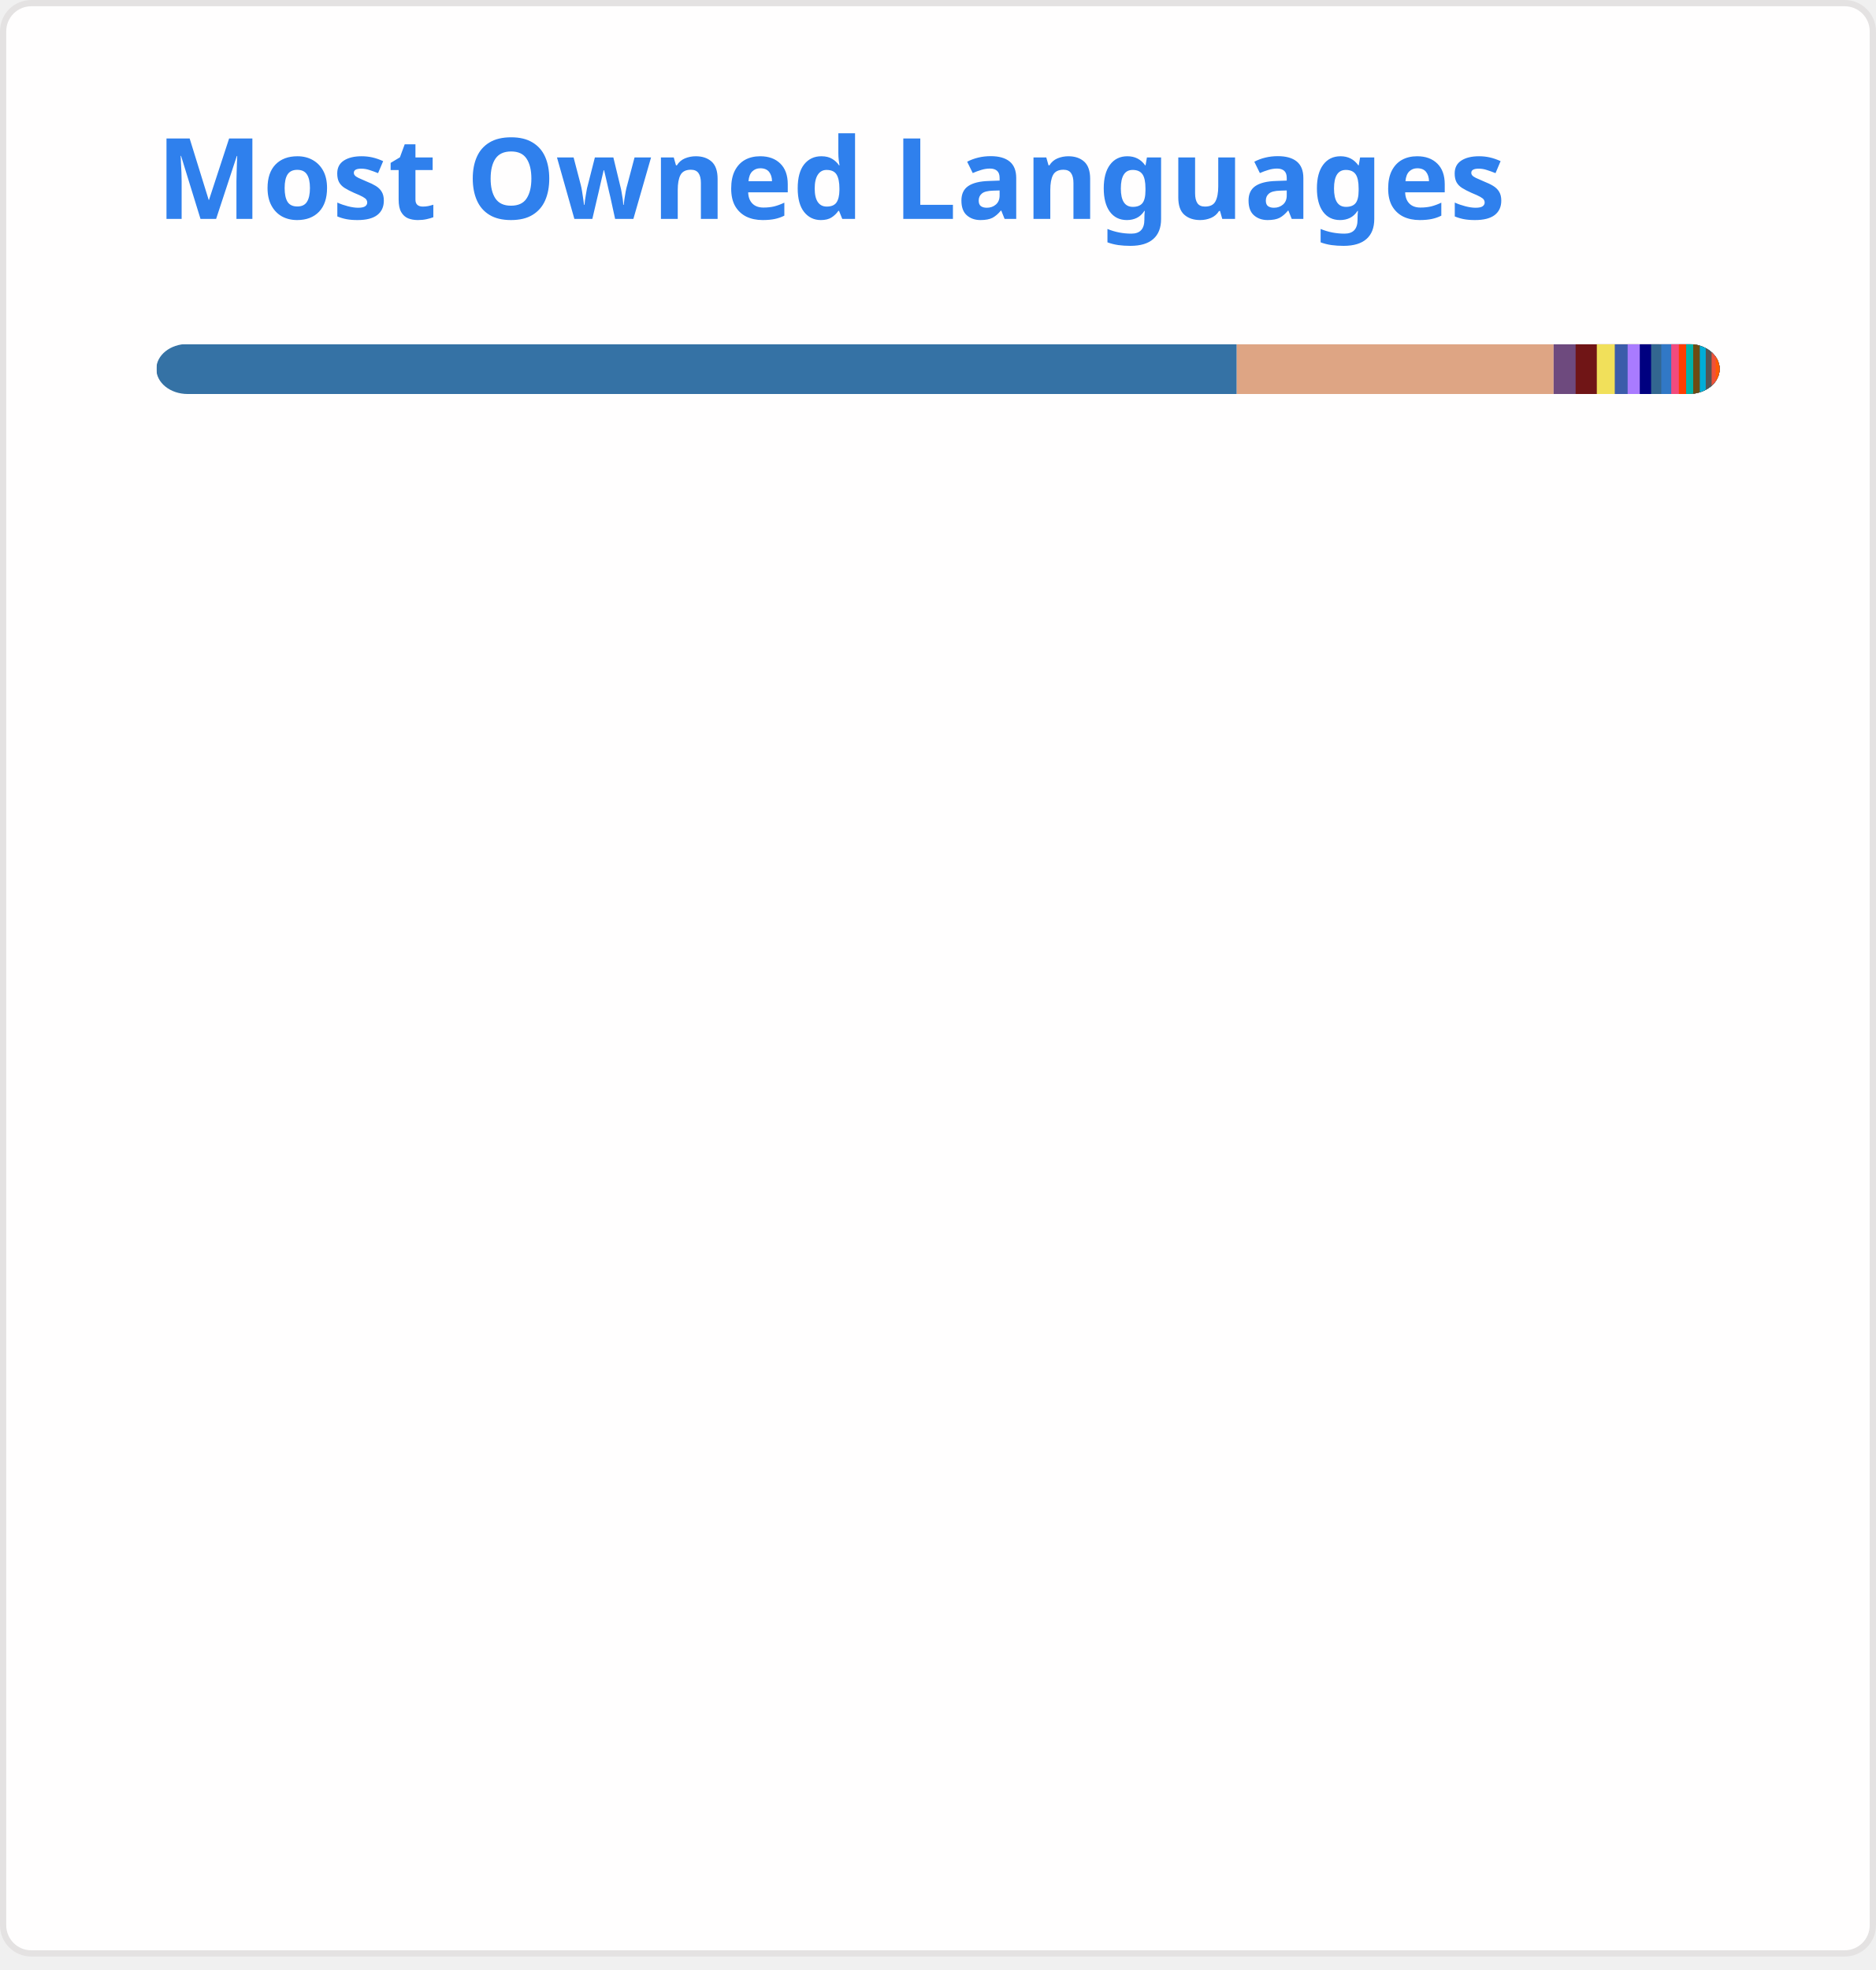
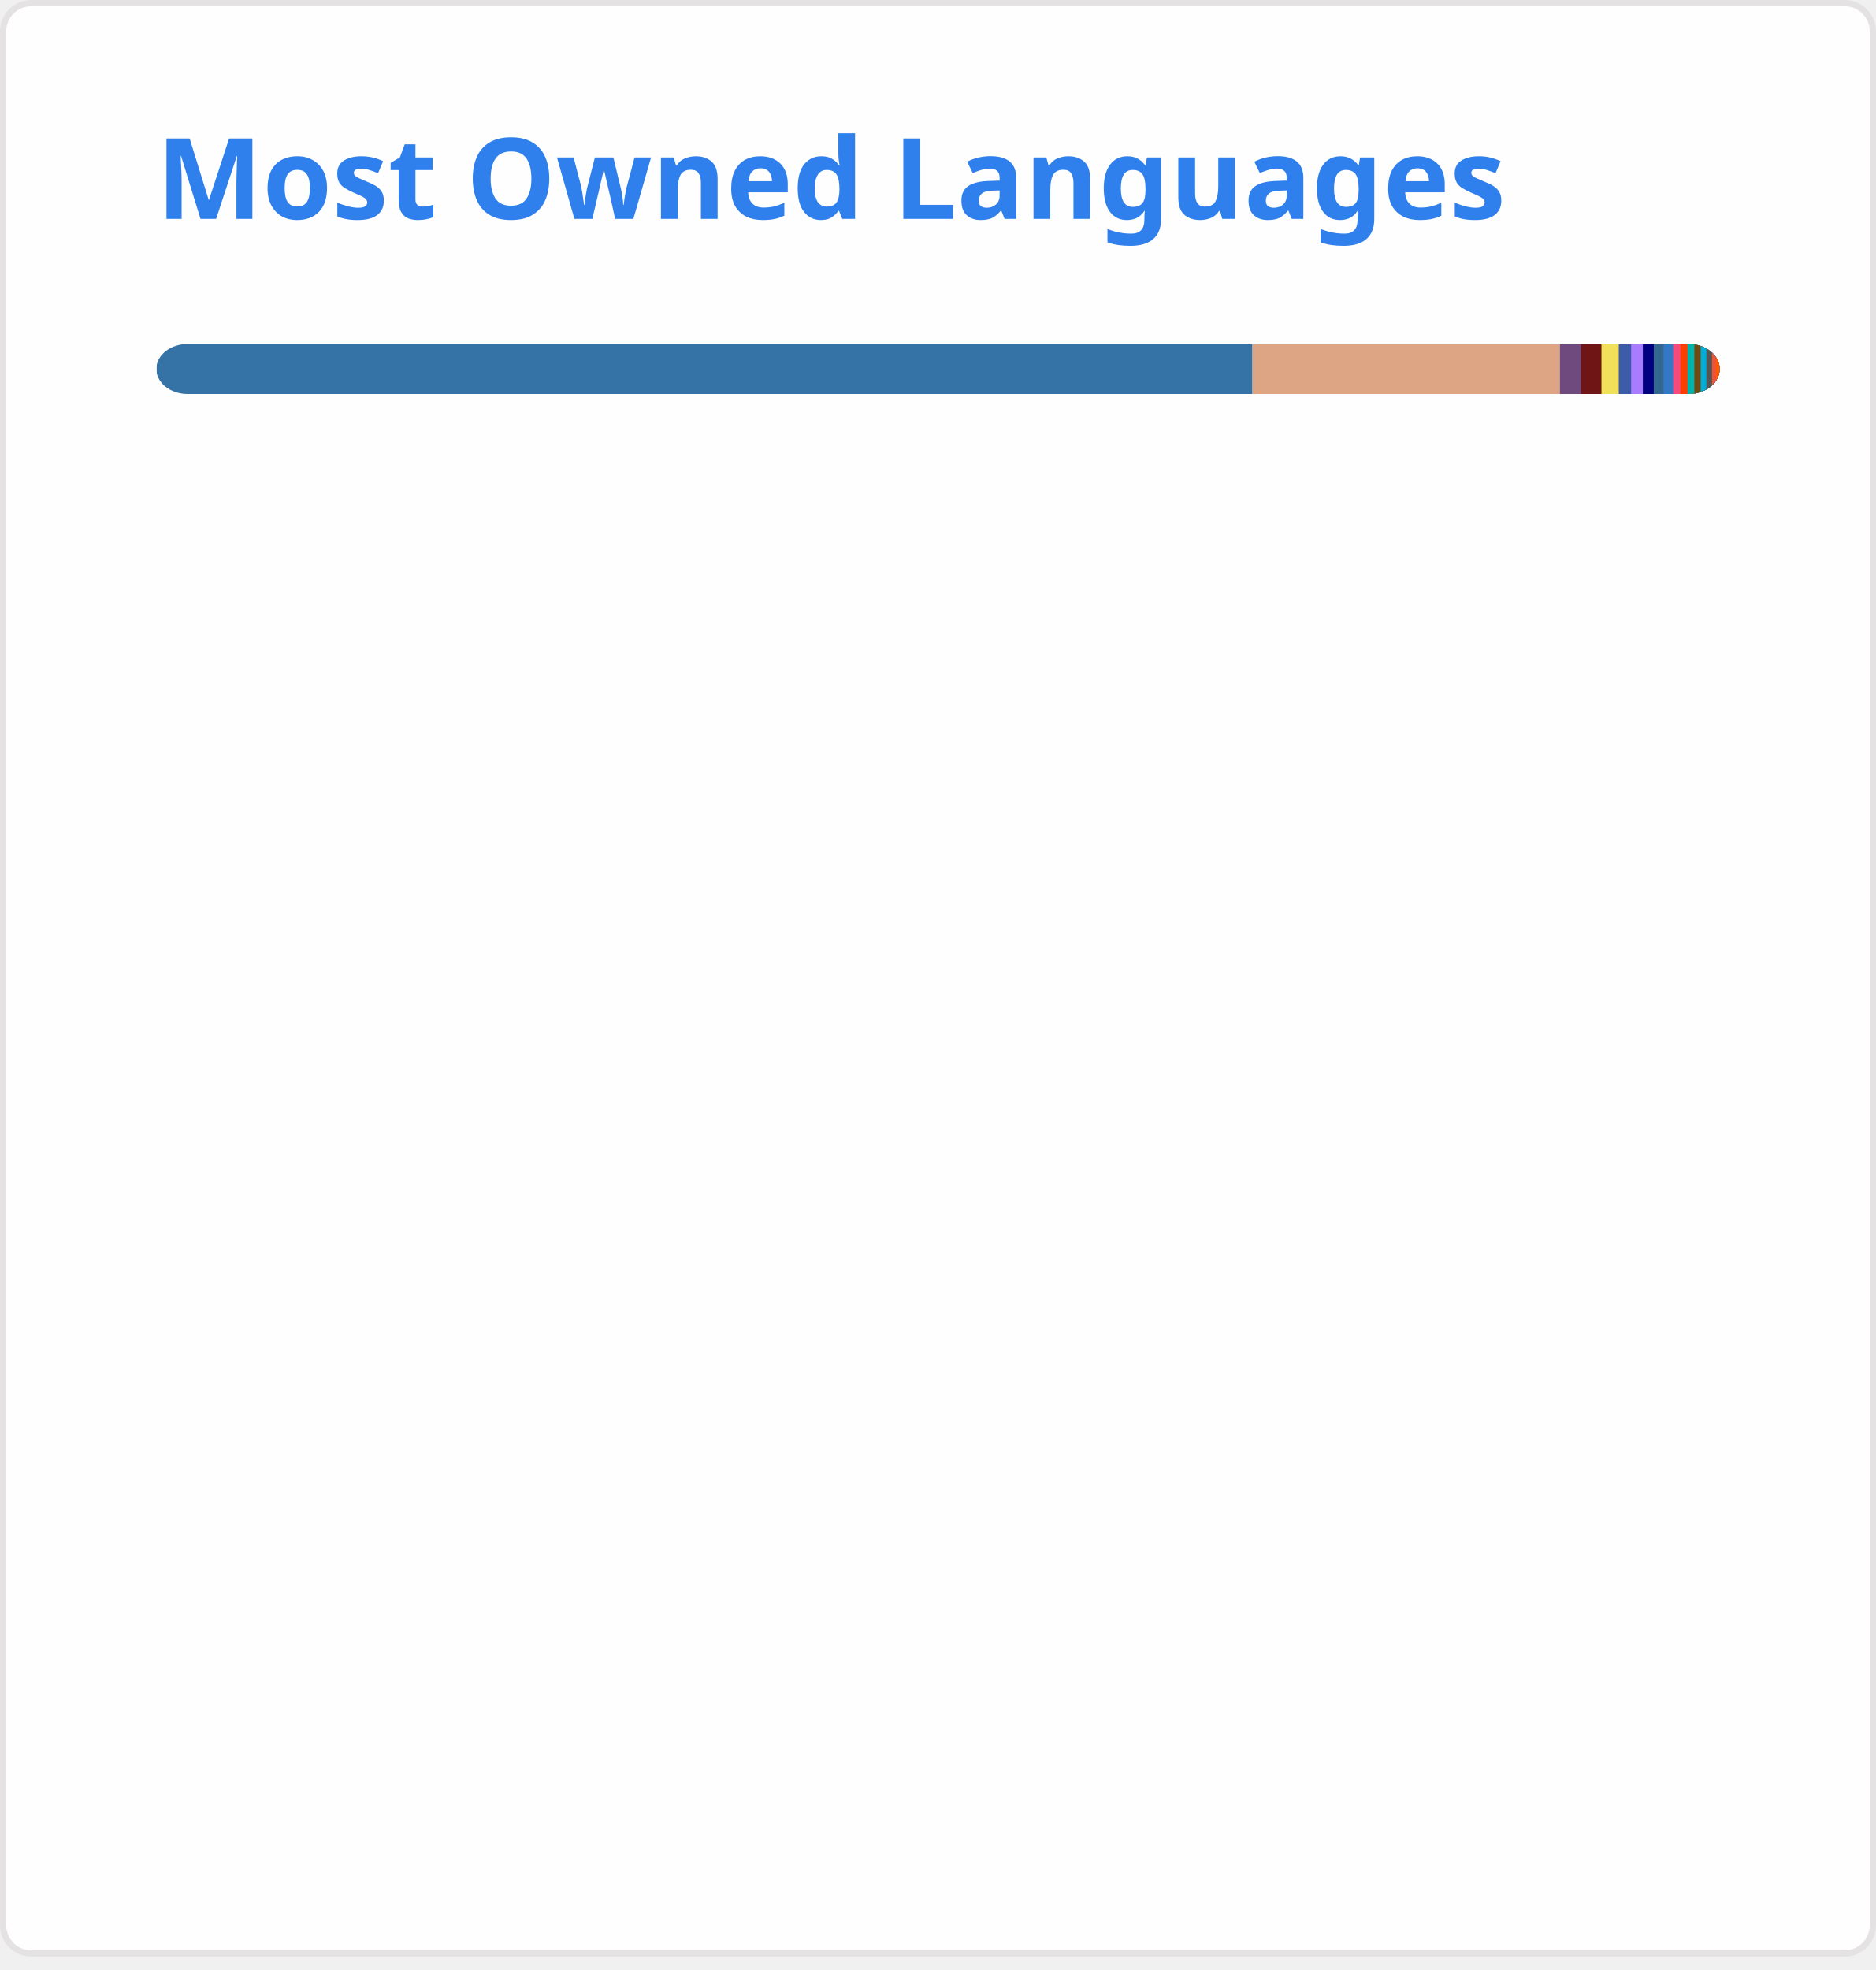
<svg xmlns="http://www.w3.org/2000/svg" width="300" height="315" viewBox="0 0 300 315" fill="none" role="img" aria-labelledby="descId">
  <style>
.header {
font: 600 18px 'Segoe UI', Ubuntu, Sans-Serif;
fill: #2f80ed;
animation: fadeInAnimation 0.8s ease-in-out forwards;
}
@supports(-moz-appearance: auto) {
/* Selector detects Firefox */
.header { font-size: 15.5px; }
}

@keyframes slideInAnimation {
from {
width: 0;
}
to {
width: calc(100%-100px);
}
}
@keyframes growWidthAnimation {
from {
width: 0;
}
to {
width: 100%;
}
}
.stat {
font: 600 14px 'Segoe UI', Ubuntu, "Helvetica Neue", Sans-Serif; fill: #434d58;
}
@supports(-moz-appearance: auto) {
/* Selector detects Firefox */
.stat { font-size:12px; }
}
.bold { font-weight: 700 }
.lang-name {
font: 400 11px "Segoe UI", Ubuntu, Sans-Serif;
fill: #434d58;
}
.stagger {
opacity: 0;
animation: fadeInAnimation 0.3s ease-in-out forwards;
}
#rect-mask rect{
animation: slideInAnimation 1s ease-in-out forwards;
}
.lang-progress{
animation: growWidthAnimation 0.6s ease-in-out forwards;
}



/* Animations */
@keyframes scaleInAnimation {
from {
transform: translate(-5px, 5px) scale(0);
}
to {
transform: translate(-5px, 5px) scale(1);
}
}
@keyframes fadeInAnimation {
from {
opacity: 0;
}
to {
opacity: 1;
}
}


</style>
  <rect data-testid="card-bg" x="0.5" y="0.5" rx="4.5" height="99%" stroke="#e4e2e2" width="299" fill="#fffefe" stroke-opacity="1" />
  <g data-testid="card-title" transform="translate(25, 35)">
    <g transform="translate(0, 0)">
      <text x="0" y="0" class="header" data-testid="header">Most Owned Languages</text>
    </g>
  </g>
  <g data-testid="main-card-body" transform="translate(0, 55)">
    <svg data-testid="lang-items" x="25">
      <mask id="rect-mask">
        <rect x="0" y="0" width="250" height="8" fill="white" rx="5" />
      </mask>
-       <rect mask="url(#rect-mask)" data-testid="lang-progress" x="0" y="0" width="172.78" height="8" fill="#3572A5" />
-       <rect mask="url(#rect-mask)" data-testid="lang-progress" x="172.78" y="0" width="50.67" height="8" fill="#dea584" />
-       <rect mask="url(#rect-mask)" data-testid="lang-progress" x="223.45" y="0" width="13.52" height="8" fill="#6e4a7e" />
-       <rect mask="url(#rect-mask)" data-testid="lang-progress" x="226.97" y="0" width="13.39" height="8" fill="#701516" />
-       <rect mask="url(#rect-mask)" data-testid="lang-progress" x="230.36" y="0" width="12.87" height="8" fill="#f1e05a" />
-       <rect mask="url(#rect-mask)" data-testid="lang-progress" x="233.23" y="0" width="12.06" height="8" fill="#3c5caa" />
-       <rect mask="url(#rect-mask)" data-testid="lang-progress" x="235.29" y="0" width="11.94" height="8" fill="#A97BFF" />
-       <rect mask="url(#rect-mask)" data-testid="lang-progress" x="237.23" y="0" width="11.81" height="8" fill="#000080" />
-       <rect mask="url(#rect-mask)" data-testid="lang-progress" x="239.04" y="0" width="11.63" height="8" fill="#336790" />
-       <rect mask="url(#rect-mask)" data-testid="lang-progress" x="240.67" y="0" width="11.59" height="8" fill="#3178c6" />
-       <rect mask="url(#rect-mask)" data-testid="lang-progress" x="242.26" y="0" width="11.22" height="8" fill="#f34b7d" />
-       <rect mask="url(#rect-mask)" data-testid="lang-progress" x="243.48" y="0" width="11.16" height="8" fill="#ff3e00" />
-       <rect mask="url(#rect-mask)" data-testid="lang-progress" x="244.64" y="0" width="11.13" height="8" fill="#00B4AB" />
-       <rect mask="url(#rect-mask)" data-testid="lang-progress" x="245.77" y="0" width="11.06" height="8" fill="#6E4C13" />
-       <rect mask="url(#rect-mask)" data-testid="lang-progress" x="246.83" y="0" width="10.95" height="8" fill="#00ADD8" />
-       <rect mask="url(#rect-mask)" data-testid="lang-progress" x="247.78" y="0" width="10.94" height="8" fill="#555555" />
-       <rect mask="url(#rect-mask)" data-testid="lang-progress" x="248.72" y="0" width="10.65" height="8" fill="#F05138" />
-       <rect mask="url(#rect-mask)" data-testid="lang-progress" x="249.37" y="0" width="10.61" height="8" fill="#ff5a03" />
+       <rect mask="url(#rect-mask)" data-testid="lang-progress" x="0" y="0" width="175.29" height="8" fill="#3572A5" />
+       <rect mask="url(#rect-mask)" data-testid="lang-progress" x="175.29" y="0" width="49.15" height="8" fill="#dea584" />
+       <rect mask="url(#rect-mask)" data-testid="lang-progress" x="224.44" y="0" width="13.39" height="8" fill="#6e4a7e" />
+       <rect mask="url(#rect-mask)" data-testid="lang-progress" x="227.83" y="0" width="13.27" height="8" fill="#701516" />
+       <rect mask="url(#rect-mask)" data-testid="lang-progress" x="231.1" y="0" width="12.77" height="8" fill="#f1e05a" />
+       <rect mask="url(#rect-mask)" data-testid="lang-progress" x="233.87" y="0" width="11.98" height="8" fill="#3c5caa" />
+       <rect mask="url(#rect-mask)" data-testid="lang-progress" x="235.85" y="0" width="11.87" height="8" fill="#A97BFF" />
+       <rect mask="url(#rect-mask)" data-testid="lang-progress" x="237.72" y="0" width="11.74" height="8" fill="#000080" />
+       <rect mask="url(#rect-mask)" data-testid="lang-progress" x="239.46" y="0" width="11.57" height="8" fill="#336790" />
+       <rect mask="url(#rect-mask)" data-testid="lang-progress" x="241.03" y="0" width="11.53" height="8" fill="#3178c6" />
+       <rect mask="url(#rect-mask)" data-testid="lang-progress" x="242.56" y="0" width="11.18" height="8" fill="#f34b7d" />
+       <rect mask="url(#rect-mask)" data-testid="lang-progress" x="243.74" y="0" width="11.12" height="8" fill="#ff3e00" />
+       <rect mask="url(#rect-mask)" data-testid="lang-progress" x="244.86" y="0" width="11.09" height="8" fill="#00B4AB" />
+       <rect mask="url(#rect-mask)" data-testid="lang-progress" x="245.95" y="0" width="11.02" height="8" fill="#6E4C13" />
+       <rect mask="url(#rect-mask)" data-testid="lang-progress" x="246.97" y="0" width="10.91" height="8" fill="#00ADD8" />
+       <rect mask="url(#rect-mask)" data-testid="lang-progress" x="247.88" y="0" width="10.9" height="8" fill="#555555" />
+       <rect mask="url(#rect-mask)" data-testid="lang-progress" x="248.78" y="0" width="10.63" height="8" fill="#F05138" />
+       <rect mask="url(#rect-mask)" data-testid="lang-progress" x="249.41" y="0" width="10.59" height="8" fill="#ff5a03" />
      <g transform="translate(0, 25)">
        <g transform="translate(0, 0)">
          <g transform="translate(0, 0)">
            <g class="stagger" style="animation-delay: 450ms">
              <circle cx="5" cy="6" r="5" fill="#3572A5" />
              <text data-testid="lang-name" x="15" y="10" class="lang-name">
- Python 4.9 MB
+ Python 5.2 MB
</text>
            </g>
          </g>
          <g transform="translate(0, 25)">
            <g class="stagger" style="animation-delay: 600ms">
              <circle cx="5" cy="6" r="5" fill="#dea584" />
              <text data-testid="lang-name" x="15" y="10" class="lang-name">
Rust 1.5 MB
</text>
            </g>
          </g>
          <g transform="translate(0, 50)">
            <g class="stagger" style="animation-delay: 750ms">
              <circle cx="5" cy="6" r="5" fill="#6e4a7e" />
              <text data-testid="lang-name" x="15" y="10" class="lang-name">
Elixir 103.3 KB
</text>
            </g>
          </g>
          <g transform="translate(0, 75)">
            <g class="stagger" style="animation-delay: 900ms">
              <circle cx="5" cy="6" r="5" fill="#701516" />
              <text data-testid="lang-name" x="15" y="10" class="lang-name">
Ruby 99.5 KB
</text>
            </g>
          </g>
          <g transform="translate(0, 100)">
            <g class="stagger" style="animation-delay: 1050ms">
              <circle cx="5" cy="6" r="5" fill="#f1e05a" />
              <text data-testid="lang-name" x="15" y="10" class="lang-name">
JavaScript 84.2 KB
</text>
            </g>
          </g>
          <g transform="translate(0, 125)">
            <g class="stagger" style="animation-delay: 1200ms">
              <circle cx="5" cy="6" r="5" fill="#3c5caa" />
              <text data-testid="lang-name" x="15" y="10" class="lang-name">
Racket 60.4 KB
</text>
            </g>
          </g>
          <g transform="translate(0, 150)">
            <g class="stagger" style="animation-delay: 1350ms">
              <circle cx="5" cy="6" r="5" fill="#A97BFF" />
              <text data-testid="lang-name" x="15" y="10" class="lang-name">
Kotlin 56.9 KB
</text>
            </g>
          </g>
          <g transform="translate(0, 175)">
            <g class="stagger" style="animation-delay: 1500ms">
              <circle cx="5" cy="6" r="5" fill="#000080" />
              <text data-testid="lang-name" x="15" y="10" class="lang-name">
Lua 53.1 KB
</text>
            </g>
          </g>
          <g transform="translate(0, 200)">
            <g class="stagger" style="animation-delay: 1650ms">
              <circle cx="5" cy="6" r="5" fill="#336790" />
              <text data-testid="lang-name" x="15" y="10" class="lang-name">
PLpgSQL 47.9 KB
</text>
            </g>
          </g>
        </g>
        <g transform="translate(150, 0)">
          <g transform="translate(0, 0)">
            <g class="stagger" style="animation-delay: 450ms">
              <circle cx="5" cy="6" r="5" fill="#3178c6" />
              <text data-testid="lang-name" x="15" y="10" class="lang-name">
TypeScript 46.6 KB
</text>
            </g>
          </g>
          <g transform="translate(0, 25)">
            <g class="stagger" style="animation-delay: 600ms">
              <circle cx="5" cy="6" r="5" fill="#f34b7d" />
              <text data-testid="lang-name" x="15" y="10" class="lang-name">
C++ 35.9 KB
</text>
            </g>
          </g>
          <g transform="translate(0, 50)">
            <g class="stagger" style="animation-delay: 750ms">
              <circle cx="5" cy="6" r="5" fill="#ff3e00" />
              <text data-testid="lang-name" x="15" y="10" class="lang-name">
Svelte 34.2 KB
</text>
            </g>
          </g>
          <g transform="translate(0, 75)">
            <g class="stagger" style="animation-delay: 900ms">
              <circle cx="5" cy="6" r="5" fill="#00B4AB" />
              <text data-testid="lang-name" x="15" y="10" class="lang-name">
Dart 33.2 KB
</text>
            </g>
          </g>
          <g transform="translate(0, 100)">
            <g class="stagger" style="animation-delay: 1050ms">
              <circle cx="5" cy="6" r="5" fill="#6E4C13" />
              <text data-testid="lang-name" x="15" y="10" class="lang-name">
Assembly 31.1 KB
</text>
            </g>
          </g>
          <g transform="translate(0, 125)">
            <g class="stagger" style="animation-delay: 1200ms">
              <circle cx="5" cy="6" r="5" fill="#00ADD8" />
              <text data-testid="lang-name" x="15" y="10" class="lang-name">
Go 27.8 KB
</text>
            </g>
          </g>
          <g transform="translate(0, 150)">
            <g class="stagger" style="animation-delay: 1350ms">
              <circle cx="5" cy="6" r="5" fill="#555555" />
              <text data-testid="lang-name" x="15" y="10" class="lang-name">
C 27.5 KB
</text>
            </g>
          </g>
          <g transform="translate(0, 175)">
            <g class="stagger" style="animation-delay: 1500ms">
              <circle cx="5" cy="6" r="5" fill="#F05138" />
              <text data-testid="lang-name" x="15" y="10" class="lang-name">
Swift 19.1 KB
</text>
            </g>
          </g>
          <g transform="translate(0, 200)">
            <g class="stagger" style="animation-delay: 1650ms">
              <circle cx="5" cy="6" r="5" fill="#ff5a03" />
              <text data-testid="lang-name" x="15" y="10" class="lang-name">
Astro 17.8 KB
</text>
            </g>
          </g>
        </g>
      </g>
    </svg>
  </g>
</svg>
